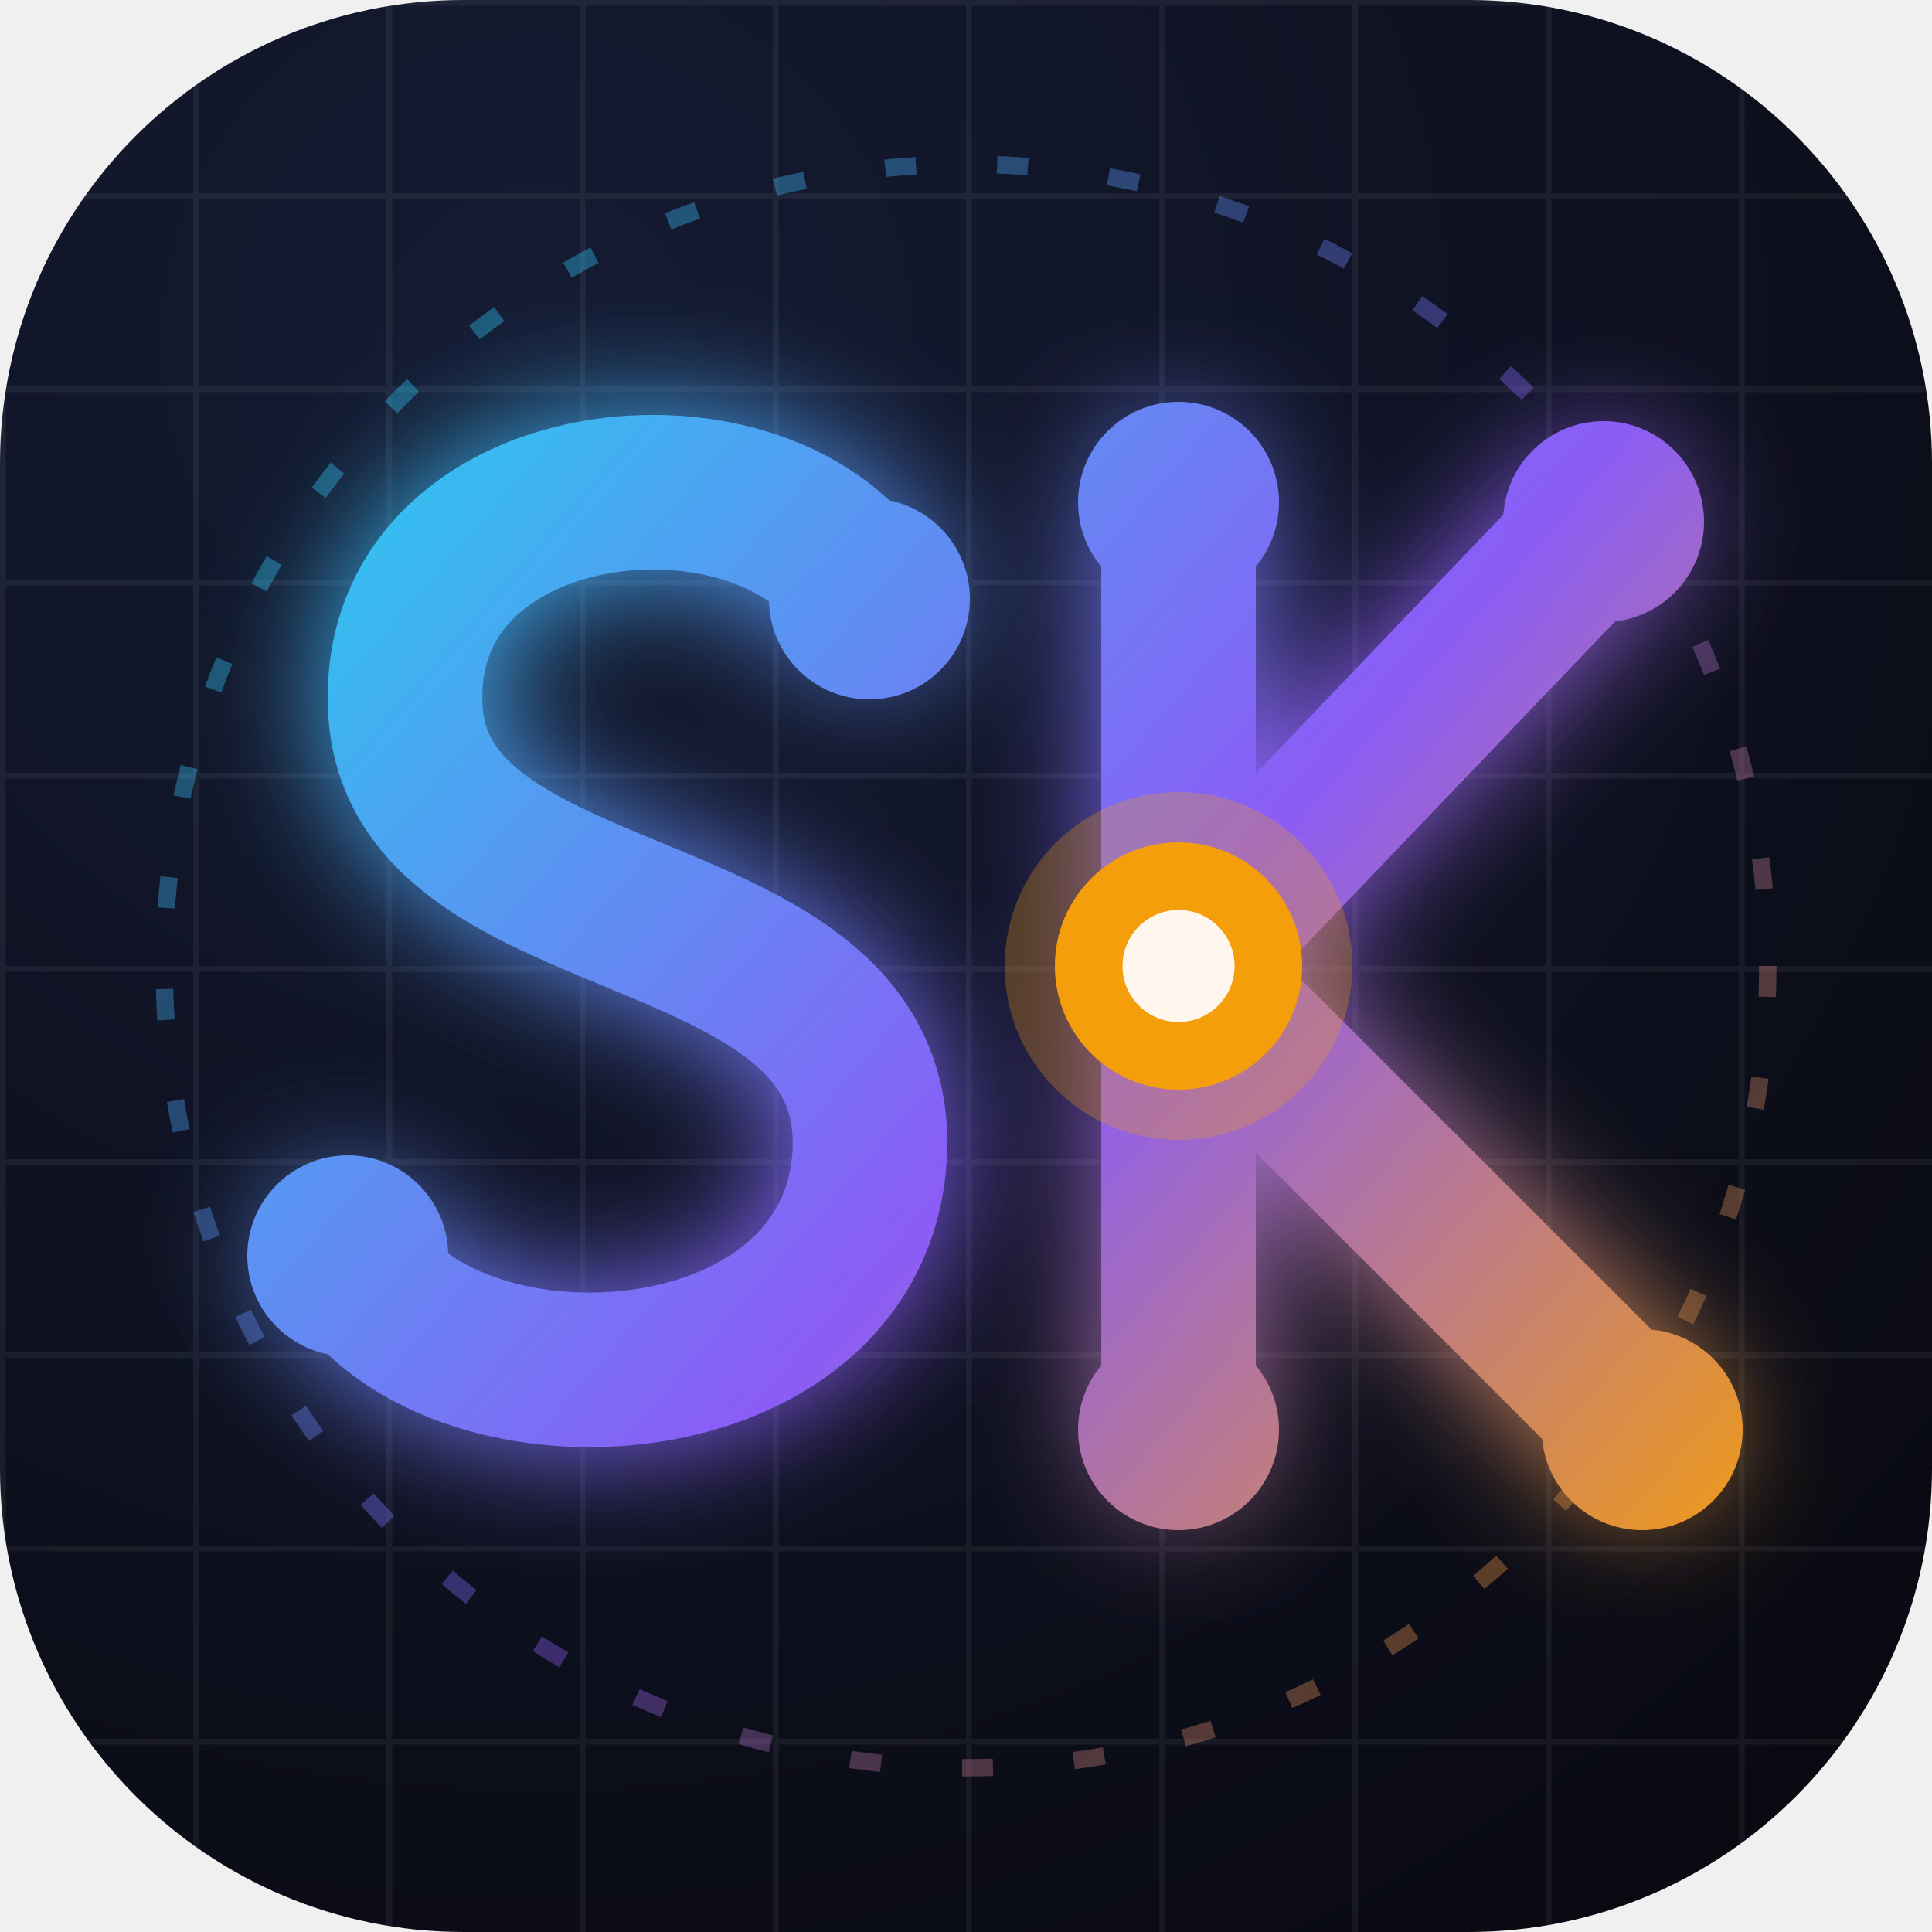
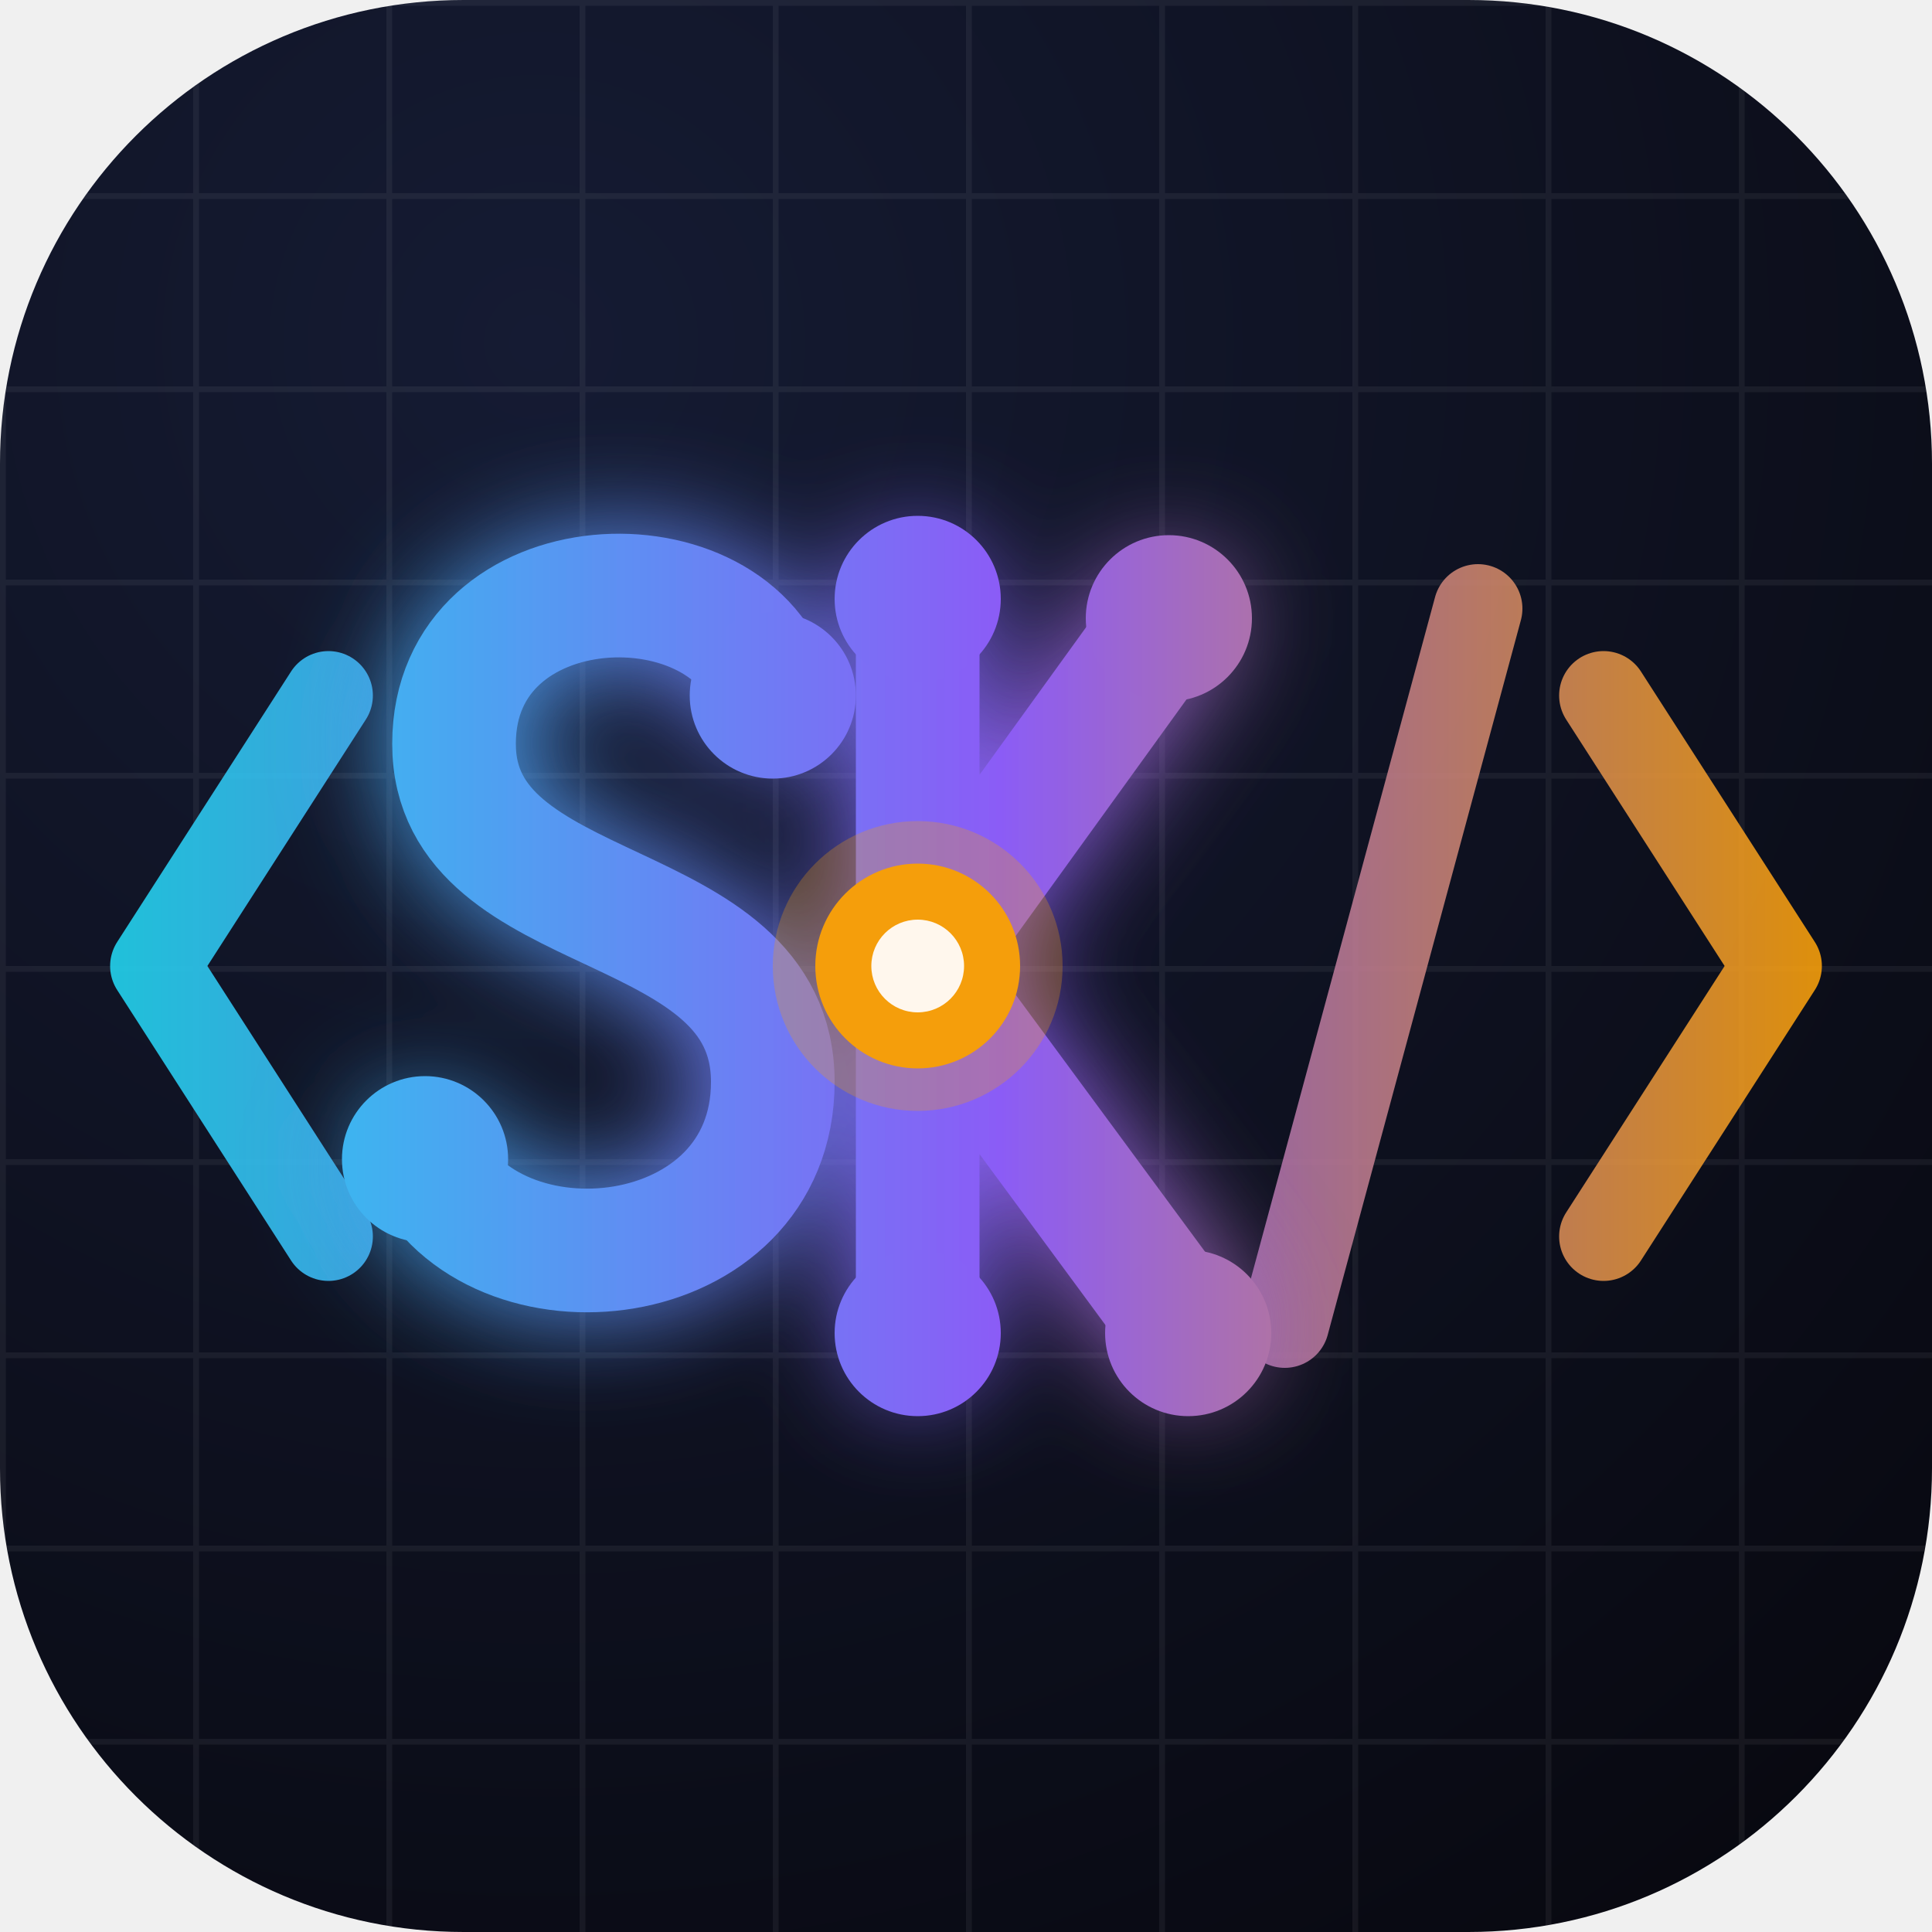
- <svg xmlns="http://www.w3.org/2000/svg" viewBox="0 0 100 100" width="512" height="512" role="img" aria-label="Sudish Kumar — SK synapse mark">
+ <svg xmlns="http://www.w3.org/2000/svg" viewBox="0 0 100 100" width="512" height="512" role="img" aria-label="Sudish Kumar — &lt;SK /&gt; mark">
  <defs>
-     <linearGradient id="g" gradientUnits="userSpaceOnUse" x1="14" y1="18" x2="90" y2="84">
+     <linearGradient id="g" gradientUnits="userSpaceOnUse" x1="6" y1="50" x2="94" y2="50">
      <stop offset="0" stop-color="#22d3ee" />
-       <stop offset=".55" stop-color="#8b5cf6" />
+       <stop offset=".52" stop-color="#8b5cf6" />
      <stop offset="1" stop-color="#f59e0b" />
    </linearGradient>
    <radialGradient id="bg" cx=".28" cy=".18" r="1.1">
      <stop offset="0" stop-color="#151b33" />
      <stop offset="1" stop-color="#07070d" />
    </radialGradient>
    <pattern id="grid" width="10" height="10" patternUnits="userSpaceOnUse">
      <path d="M10 0H0V10" fill="none" stroke="#ffffff" stroke-opacity=".055" stroke-width=".6" />
    </pattern>
    <filter id="glow" x="-30%" y="-30%" width="160%" height="160%">
-       <feGaussianBlur stdDeviation="3.2" result="b" />
+       <feGaussianBlur stdDeviation="2.8" result="b" />
      <feMerge>
        <feMergeNode in="b" />
        <feMergeNode in="SourceGraphic" />
      </feMerge>
    </filter>
  </defs>
  <rect width="100" height="100" rx="24" fill="url(#bg)" />
  <rect width="100" height="100" rx="24" fill="url(#grid)" />
-   <circle cx="50" cy="50" r="41.5" fill="none" stroke="url(#g)" stroke-opacity=".38" stroke-width=".9" stroke-dasharray="1.6 4.2" />
-   <g fill="none" stroke="url(#g)" stroke-width="8" stroke-linecap="round" stroke-linejoin="round" filter="url(#glow)">
-     <path d="M45 31C40 22 20 24 21 37C22 49 46 46 45 60C44 73 23 74 18 65" />
-     <path d="M61 26V74M61 50L83 27M61 50L85 74" />
+   <g fill="none" stroke="url(#g)" stroke-width="4.6" stroke-linecap="round" stroke-linejoin="round" stroke-opacity=".9">
+     <path d="M17 36L8 50L17 64" />
+     <path d="M66.5 68.5L76.5 31.5" />
+     <path d="M83 36L92 50L83 64" />
+   </g>
+   <g fill="none" stroke="url(#g)" stroke-width="6.4" stroke-linecap="round" stroke-linejoin="round" filter="url(#glow)">
+     <path d="M40 36C38 28.5 23.5 29 23.5 38.5C23.5 48 40 46 40 56C40 66 25.5 67.5 22 60" />
+     <path d="M47.5 31V69M47.5 50L60.5 32M47.5 50L61.5 69" />
  </g>
  <g fill="url(#g)">
-     <circle cx="45" cy="31" r="5.2" />
-     <circle cx="18" cy="65" r="5.2" />
-     <circle cx="61" cy="26" r="5.2" />
-     <circle cx="61" cy="74" r="5.2" />
-     <circle cx="83" cy="27" r="5.2" />
-     <circle cx="85" cy="74" r="5.2" />
+     <circle cx="40" cy="36" r="4.3" />
+     <circle cx="22" cy="60" r="4.3" />
+     <circle cx="47.5" cy="31" r="4.3" />
+     <circle cx="47.5" cy="69" r="4.3" />
+     <circle cx="60.5" cy="32" r="4.3" />
+     <circle cx="61.5" cy="69" r="4.3" />
  </g>
-   <circle cx="61" cy="50" r="9" fill="#f59e0b" fill-opacity=".28" />
-   <circle cx="61" cy="50" r="6.4" fill="#f59e0b" />
-   <circle cx="61" cy="50" r="2.9" fill="#fff7ed" />
+   <circle cx="47.5" cy="50" r="7.5" fill="#f59e0b" fill-opacity=".28" />
+   <circle cx="47.5" cy="50" r="5.3" fill="#f59e0b" />
+   <circle cx="47.5" cy="50" r="2.4" fill="#fff7ed" />
</svg>
